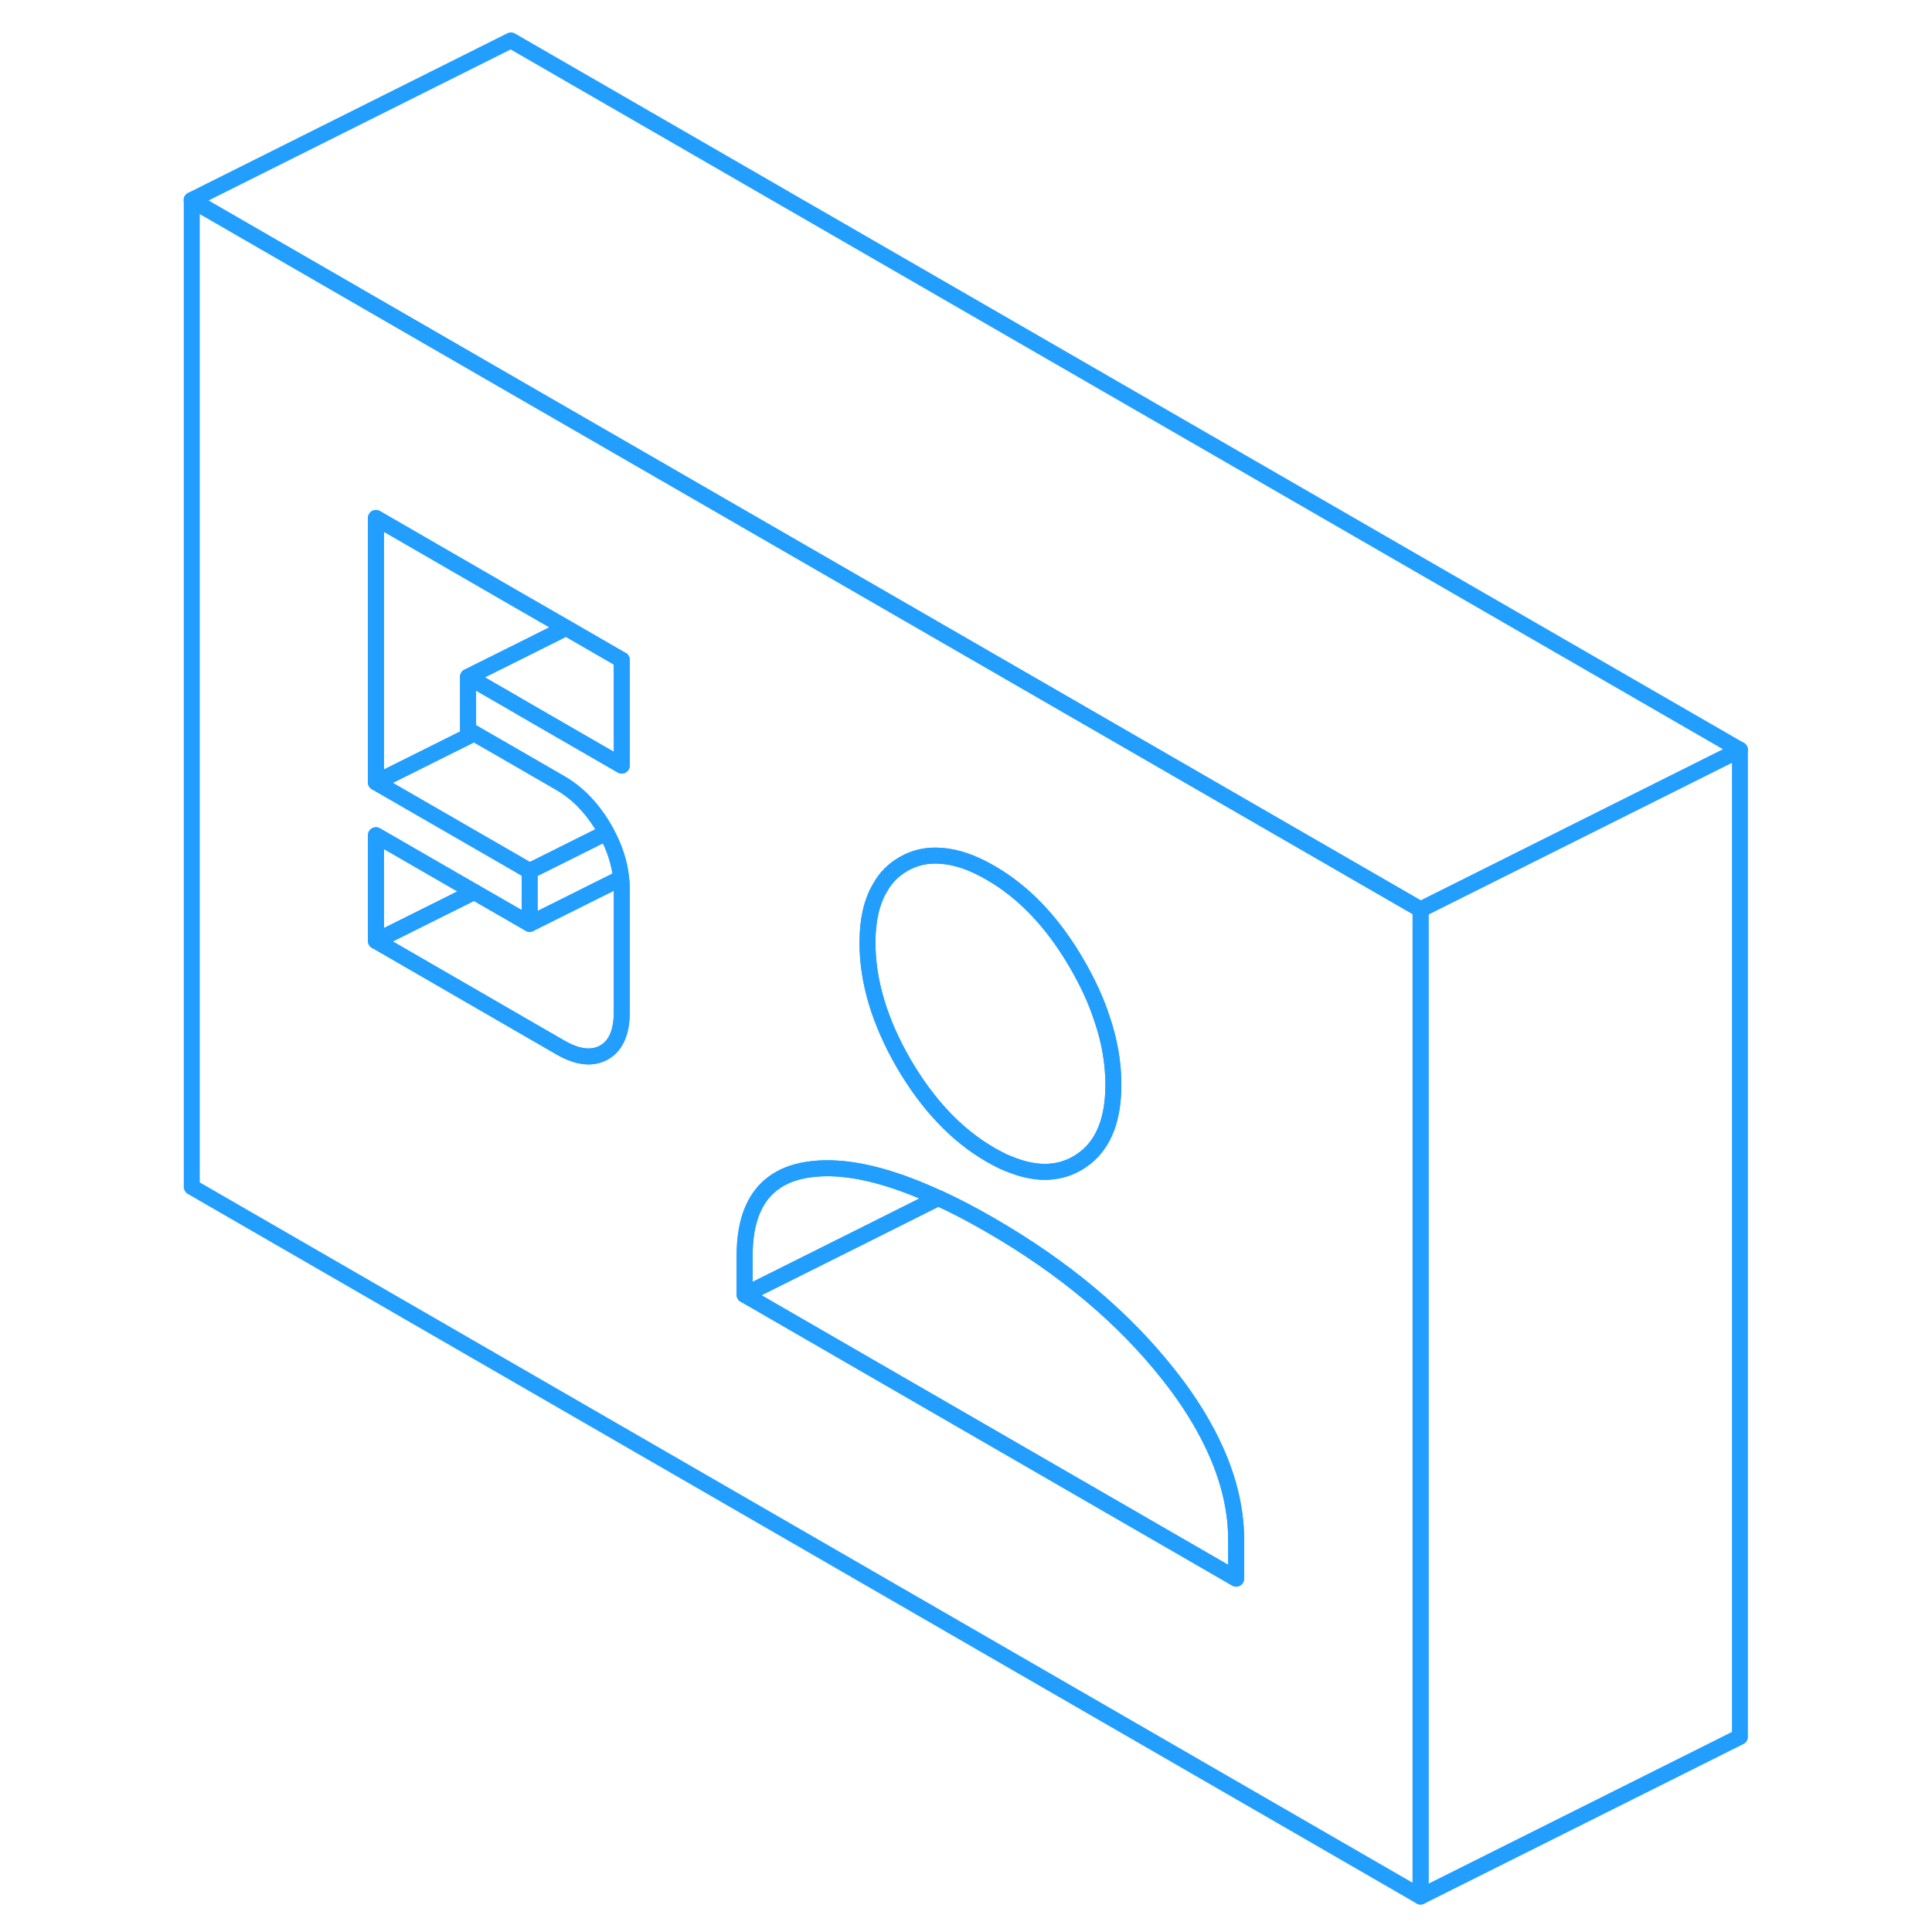
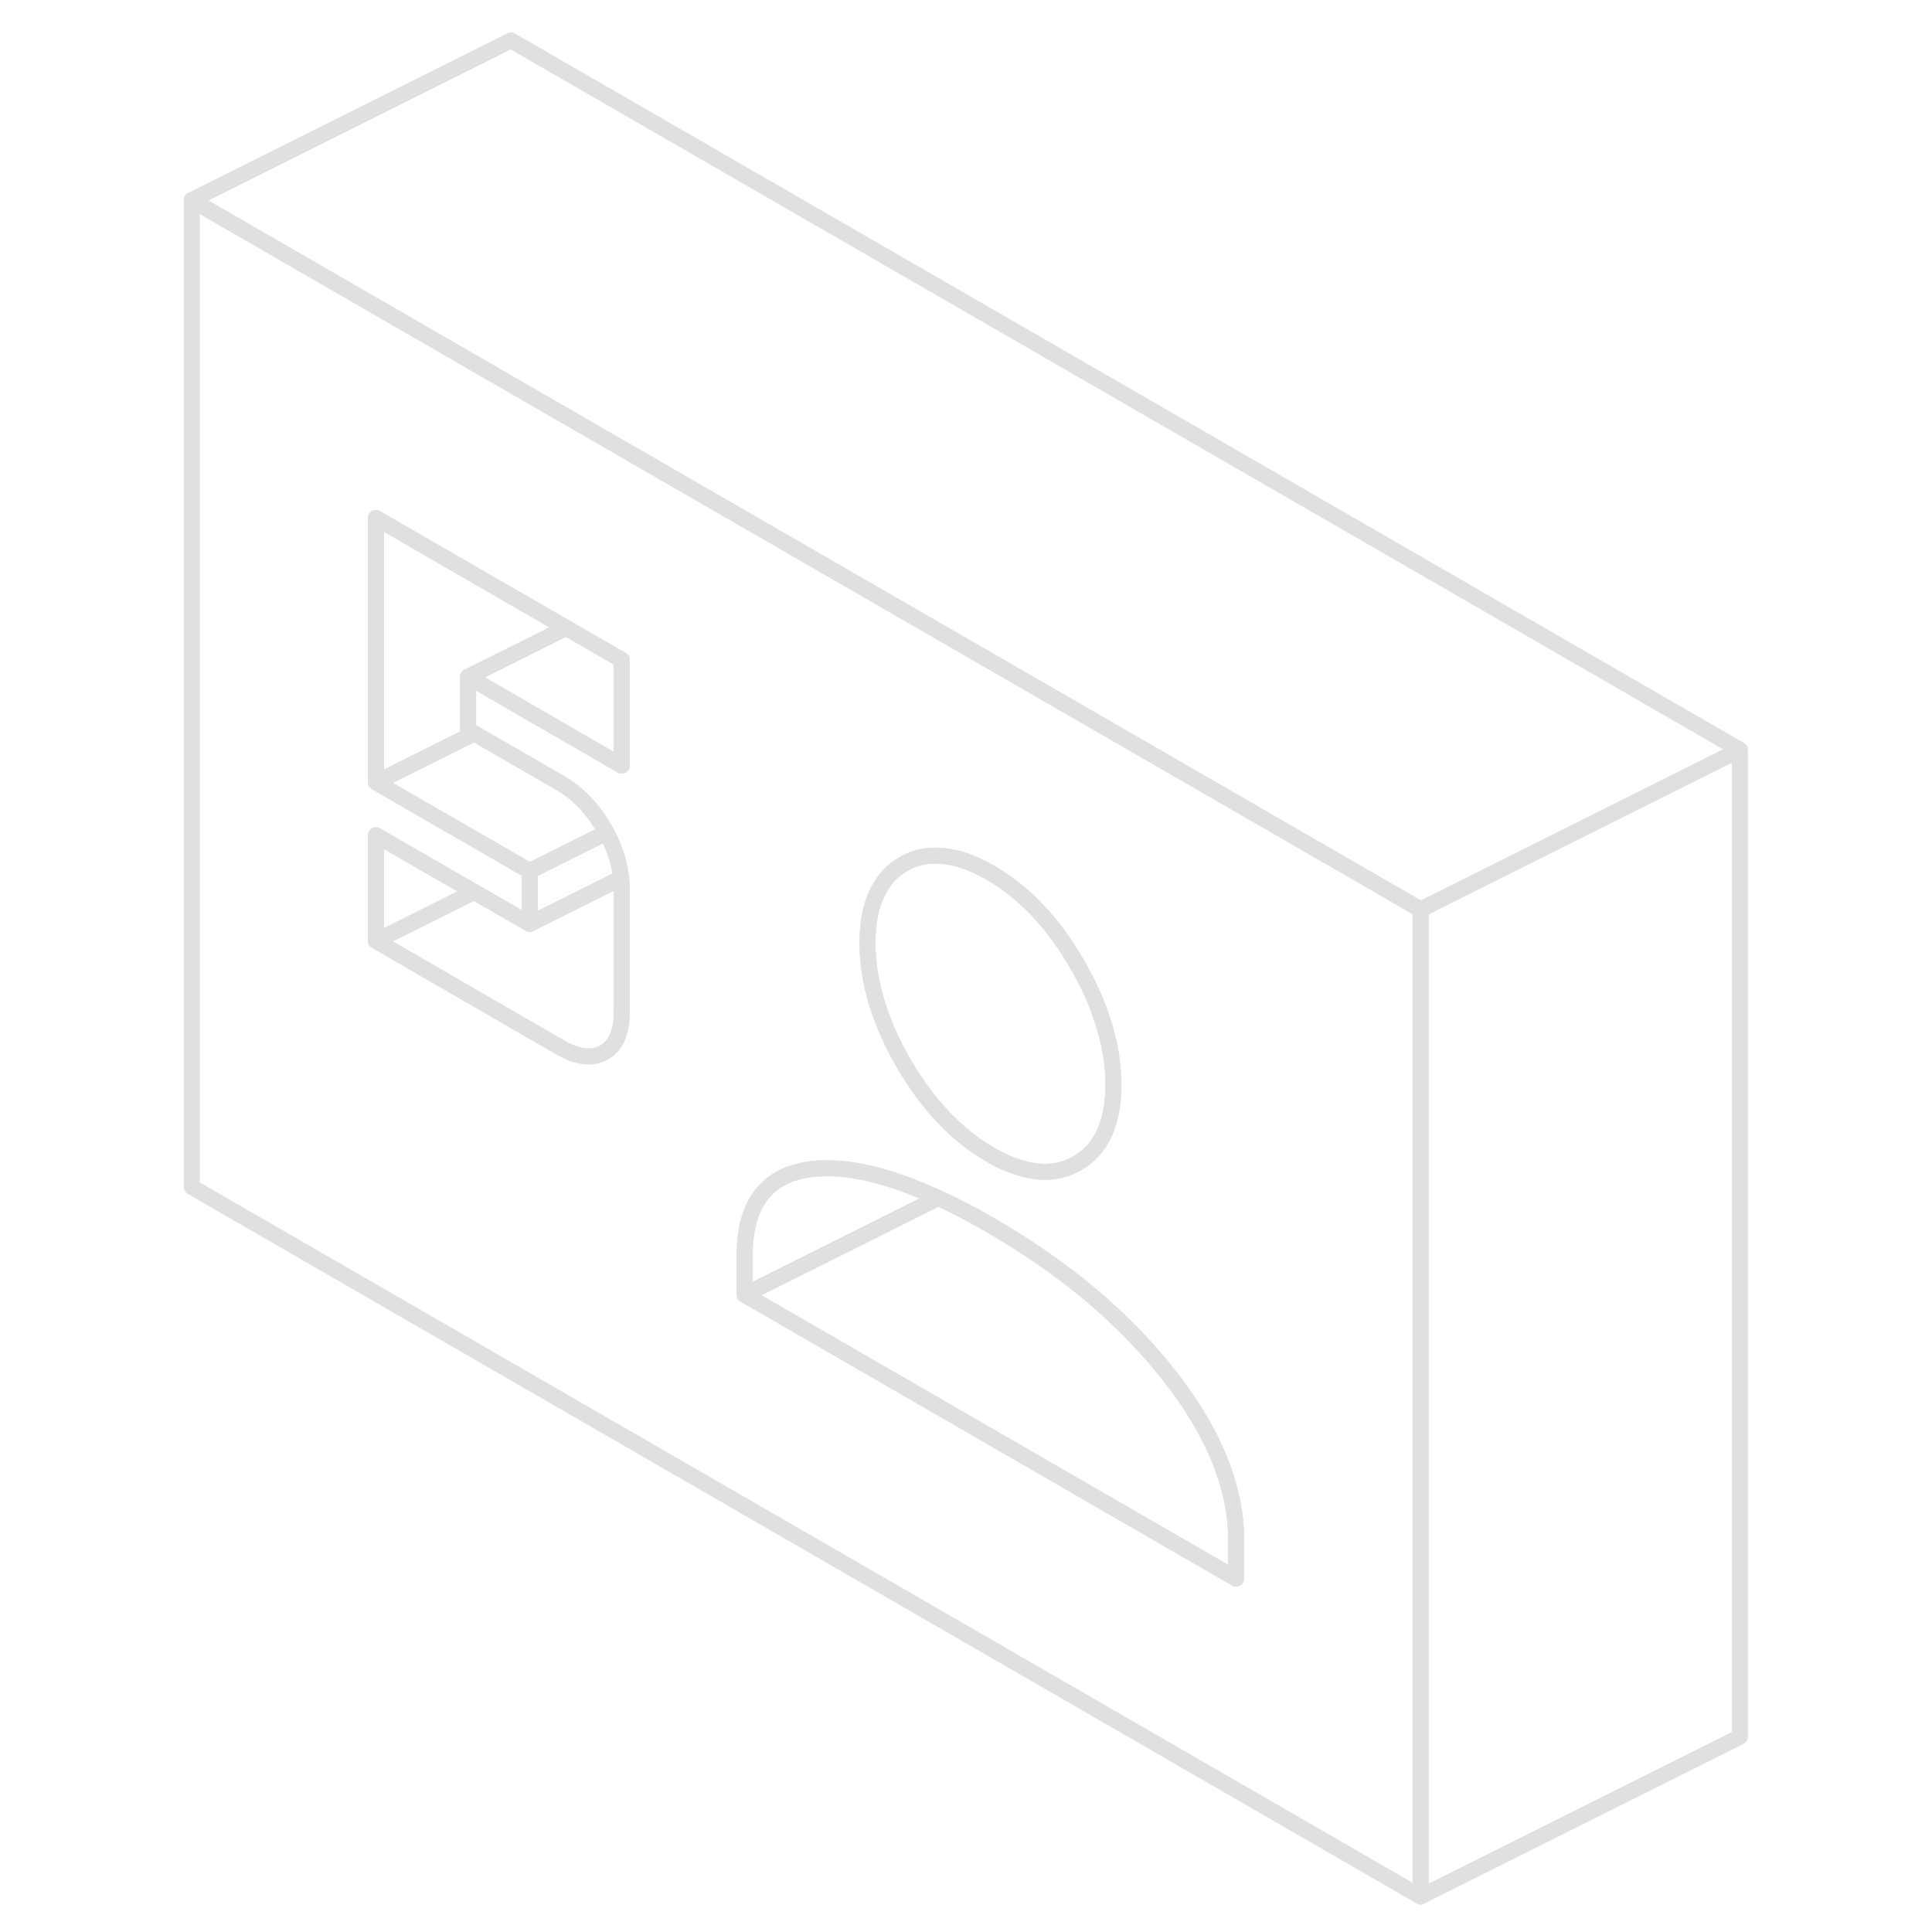
<svg xmlns="http://www.w3.org/2000/svg" width="48" height="48" viewBox="0 0 101 121" fill="none" stroke-width="1px" stroke-linecap="round" stroke-linejoin="round">
-   <path d="M64.35 48.52L39.32 34.07L37.76 33.17L33.55 30.74L22.01 24.08L2.01 12.53V74.34L78.97 118.78V56.96L64.35 48.52ZM28.94 47.95L22.78 44.39L22.01 43.94L19.32 42.39V45.71L19.7 45.93L22.01 47.26L25.09 49.04C26.16 49.66 27.06 50.58 27.79 51.81C27.81 51.83 27.82 51.86 27.84 51.89C27.89 51.98 27.94 52.06 27.98 52.15C28.5 53.1 28.8 54.05 28.9 55C28.93 55.23 28.94 55.45 28.94 55.68V63.4C28.94 64.65 28.57 65.49 27.84 65.91C27.1 66.33 26.18 66.23 25.09 65.6L22.01 63.82L13.55 58.93V52.31L19.7 55.86L22.01 57.19L23.17 57.86V54.55L22.77 54.32L22.01 53.88L13.55 49V32.44L22.01 37.33L25.46 39.32L28.92 41.32H28.94V47.95ZM45.11 55.61C45.46 54.97 45.96 54.47 46.59 54.11C47.3 53.7 48.09 53.53 48.93 53.6C49.88 53.66 50.91 54.01 52.03 54.66C54.15 55.88 55.96 57.79 57.46 60.39C58.12 61.53 58.64 62.65 59 63.75C59.49 65.17 59.73 66.56 59.73 67.93C59.73 69.78 59.29 71.17 58.41 72.11C58.14 72.4 57.82 72.65 57.46 72.86C56.22 73.57 54.77 73.57 53.11 72.86H53.1C52.75 72.72 52.4 72.53 52.03 72.32C49.91 71.1 48.1 69.18 46.59 66.59C45.09 63.99 44.33 61.47 44.33 59.04C44.33 57.63 44.59 56.49 45.11 55.61ZM67.42 98.87L36.64 81.09V78.66C36.64 76.38 37.31 74.81 38.65 73.95C39.25 73.56 39.99 73.32 40.87 73.22C42.99 72.97 45.62 73.58 48.76 75.03H48.77C49.8 75.5 50.89 76.07 52.03 76.73C56.65 79.4 60.37 82.52 63.19 86.1C64.07 87.21 64.81 88.31 65.41 89.4C66.75 91.81 67.42 94.16 67.42 96.44V98.87Z" stroke="#229EFF" stroke-linejoin="round" />
-   <path d="M19.7 55.861L13.54 58.931V52.31L19.7 55.861Z" stroke="#229EFF" stroke-linejoin="round" />
-   <path d="M28.94 55.68V63.4C28.94 64.65 28.57 65.49 27.84 65.91C27.1 66.33 26.18 66.23 25.09 65.6L22.01 63.82L13.55 58.93L19.7 55.86L22.01 57.19L23.17 57.86L28.9 55C28.93 55.23 28.94 55.45 28.94 55.68Z" stroke="#229EFF" stroke-linejoin="round" />
-   <path d="M28.9 55L23.17 57.86V54.55L27.98 52.15C28.5 53.1 28.8 54.05 28.9 55Z" stroke="#229EFF" stroke-linejoin="round" />
-   <path d="M27.98 52.151L23.17 54.551L22.77 54.321L22.01 53.881L13.55 49.001L19.7 45.931L22.01 47.261L25.09 49.041C26.16 49.661 27.06 50.581 27.79 51.811C27.81 51.831 27.82 51.861 27.84 51.891C27.89 51.981 27.94 52.061 27.98 52.151Z" stroke="#229EFF" stroke-linejoin="round" />
-   <path d="M19.31 42.39V45.71L19.7 45.93L13.54 49V32.44L22 37.33L25.46 39.32L22 41.05L19.31 42.39Z" stroke="#229EFF" stroke-linejoin="round" />
-   <path d="M28.94 41.33V47.95L22.77 44.39L22 43.94L19.31 42.39L22 41.05L25.46 39.32L28.92 41.32L28.94 41.33Z" stroke="#229EFF" stroke-linejoin="round" />
-   <path d="M67.42 96.44V98.87L36.64 81.09L44.35 77.24L48.76 75.03H48.77C49.8 75.5 50.89 76.07 52.03 76.73C56.65 79.4 60.37 82.52 63.19 86.1C64.07 87.21 64.81 88.31 65.41 89.4C66.75 91.81 67.42 94.16 67.42 96.44Z" stroke="#229EFF" stroke-linejoin="round" />
-   <path d="M48.75 75.031L44.34 77.24L36.63 81.091V78.66C36.63 76.38 37.3 74.811 38.64 73.951C39.24 73.561 39.98 73.321 40.86 73.221C42.98 72.971 45.61 73.581 48.75 75.031Z" stroke="#229EFF" stroke-linejoin="round" />
-   <path d="M59.73 67.93C59.73 69.78 59.29 71.17 58.41 72.11C58.14 72.4 57.82 72.65 57.46 72.86C56.22 73.57 54.77 73.57 53.11 72.86H53.1C52.75 72.72 52.4 72.53 52.03 72.32C49.91 71.1 48.1 69.18 46.59 66.59C45.09 63.99 44.33 61.47 44.33 59.04C44.33 57.63 44.59 56.49 45.11 55.61C45.46 54.97 45.96 54.47 46.59 54.11C47.3 53.7 48.09 53.53 48.93 53.6C49.88 53.66 50.91 54.01 52.03 54.66C54.15 55.88 55.96 57.79 57.46 60.39C58.12 61.53 58.64 62.65 59 63.75C59.49 65.17 59.73 66.56 59.73 67.93Z" stroke="#229EFF" stroke-linejoin="round" />
-   <path d="M98.97 46.96L79.65 56.62L78.97 56.96L64.35 48.52L39.31 34.07L37.75 33.17L33.54 30.74L22 24.08L2 12.53L22 2.53L98.97 46.96Z" stroke="#229EFF" stroke-linejoin="round" />
-   <path d="M98.97 46.96V108.78L78.97 118.78V56.96L79.65 56.62L98.97 46.96Z" stroke="#229EFF" stroke-linejoin="round" />
+   <path d="M64.35 48.52L39.32 34.07L37.76 33.17L33.55 30.74L22.01 24.08L2.01 12.53V74.34L78.97 118.78V56.96L64.35 48.52ZM28.94 47.95L22.78 44.39L22.01 43.94L19.32 42.39V45.71L19.7 45.93L22.01 47.26L25.09 49.04C26.16 49.66 27.06 50.58 27.79 51.81C27.81 51.83 27.82 51.86 27.84 51.89C27.89 51.98 27.94 52.06 27.98 52.15C28.5 53.1 28.8 54.05 28.9 55C28.93 55.23 28.94 55.45 28.94 55.68V63.4C28.94 64.65 28.57 65.49 27.84 65.91C27.1 66.33 26.18 66.23 25.09 65.6L22.01 63.82L13.55 58.93V52.31L19.7 55.86L22.01 57.19L23.17 57.86V54.55L22.77 54.32L22.01 53.88L13.55 49V32.44L22.01 37.33L25.46 39.32L28.92 41.32H28.94V47.95ZM45.11 55.61C45.46 54.97 45.96 54.47 46.59 54.11C47.3 53.7 48.09 53.53 48.93 53.6C49.88 53.66 50.91 54.01 52.03 54.66C54.15 55.88 55.96 57.79 57.46 60.39C58.12 61.53 58.64 62.65 59 63.75C59.49 65.17 59.73 66.56 59.73 67.93C59.73 69.78 59.29 71.17 58.41 72.11C58.14 72.4 57.82 72.65 57.46 72.86C56.22 73.57 54.77 73.57 53.11 72.86H53.1C52.75 72.72 52.4 72.53 52.03 72.32C49.91 71.1 48.1 69.18 46.59 66.59C45.09 63.99 44.33 61.47 44.33 59.04C44.33 57.63 44.59 56.49 45.11 55.61ZM67.42 98.87L36.64 81.09V78.66C36.64 76.38 37.31 74.81 38.65 73.95C39.25 73.56 39.99 73.32 40.87 73.22C42.99 72.97 45.62 73.58 48.76 75.03H48.77C49.8 75.5 50.89 76.07 52.03 76.73C56.65 79.4 60.37 82.52 63.19 86.1C64.07 87.21 64.81 88.31 65.41 89.4C66.75 91.81 67.42 94.16 67.42 96.44V98.87Z" stroke="#E0E0E0" stroke-linejoin="round" />
+   <path d="M19.7 55.861L13.54 58.931V52.31L19.7 55.861Z" stroke="#E0E0E0" stroke-linejoin="round" />
+   <path d="M28.94 55.68V63.4C28.94 64.65 28.57 65.49 27.84 65.91C27.1 66.33 26.18 66.23 25.09 65.6L22.01 63.82L13.55 58.93L19.7 55.86L22.01 57.19L23.17 57.86L28.9 55C28.93 55.23 28.94 55.45 28.94 55.68Z" stroke="#E0E0E0" stroke-linejoin="round" />
+   <path d="M28.9 55L23.17 57.86V54.55L27.98 52.15C28.5 53.1 28.8 54.05 28.9 55Z" stroke="#E0E0E0" stroke-linejoin="round" />
+   <path d="M27.98 52.151L23.17 54.551L22.77 54.321L22.01 53.881L13.55 49.001L19.7 45.931L22.01 47.261L25.09 49.041C26.16 49.661 27.06 50.581 27.79 51.811C27.81 51.831 27.82 51.861 27.84 51.891C27.89 51.981 27.94 52.061 27.98 52.151Z" stroke="#E0E0E0" stroke-linejoin="round" />
+   <path d="M19.31 42.39V45.71L19.7 45.93L13.54 49V32.44L22 37.33L25.46 39.32L22 41.05L19.31 42.39Z" stroke="#E0E0E0" stroke-linejoin="round" />
+   <path d="M28.94 41.33V47.95L22.77 44.39L22 43.94L19.31 42.39L22 41.05L25.46 39.32L28.92 41.32L28.94 41.33Z" stroke="#E0E0E0" stroke-linejoin="round" />
+   <path d="M67.42 96.44V98.87L36.64 81.09L44.35 77.24L48.76 75.03H48.77C49.8 75.5 50.89 76.07 52.03 76.73C56.65 79.4 60.37 82.52 63.19 86.1C64.07 87.21 64.81 88.31 65.41 89.4C66.75 91.81 67.42 94.16 67.42 96.44Z" stroke="#E0E0E0" stroke-linejoin="round" />
+   <path d="M48.75 75.031L44.34 77.24L36.63 81.091V78.66C36.63 76.38 37.3 74.811 38.64 73.951C39.24 73.561 39.98 73.321 40.86 73.221C42.98 72.971 45.61 73.581 48.75 75.031Z" stroke="#E0E0E0" stroke-linejoin="round" />
+   <path d="M59.73 67.93C59.73 69.78 59.29 71.17 58.41 72.11C58.14 72.4 57.82 72.65 57.46 72.86C56.22 73.57 54.77 73.57 53.11 72.86H53.1C52.75 72.72 52.4 72.53 52.03 72.32C49.91 71.1 48.1 69.18 46.59 66.59C45.09 63.99 44.33 61.47 44.33 59.04C44.33 57.63 44.59 56.49 45.11 55.61C45.46 54.97 45.96 54.47 46.59 54.11C47.3 53.7 48.09 53.53 48.93 53.6C49.88 53.66 50.91 54.01 52.03 54.66C54.15 55.88 55.96 57.79 57.46 60.39C58.12 61.53 58.64 62.65 59 63.75C59.49 65.17 59.73 66.56 59.73 67.93Z" stroke="#E0E0E0" stroke-linejoin="round" />
+   <path d="M98.97 46.96L79.65 56.62L78.97 56.96L64.35 48.52L39.31 34.07L37.75 33.17L33.54 30.74L22 24.08L2 12.53L22 2.53L98.97 46.96Z" stroke="#E0E0E0" stroke-linejoin="round" />
+   <path d="M98.97 46.96V108.78L78.97 118.78V56.96L79.65 56.62L98.97 46.96Z" stroke="#E0E0E0" stroke-linejoin="round" />
</svg>
